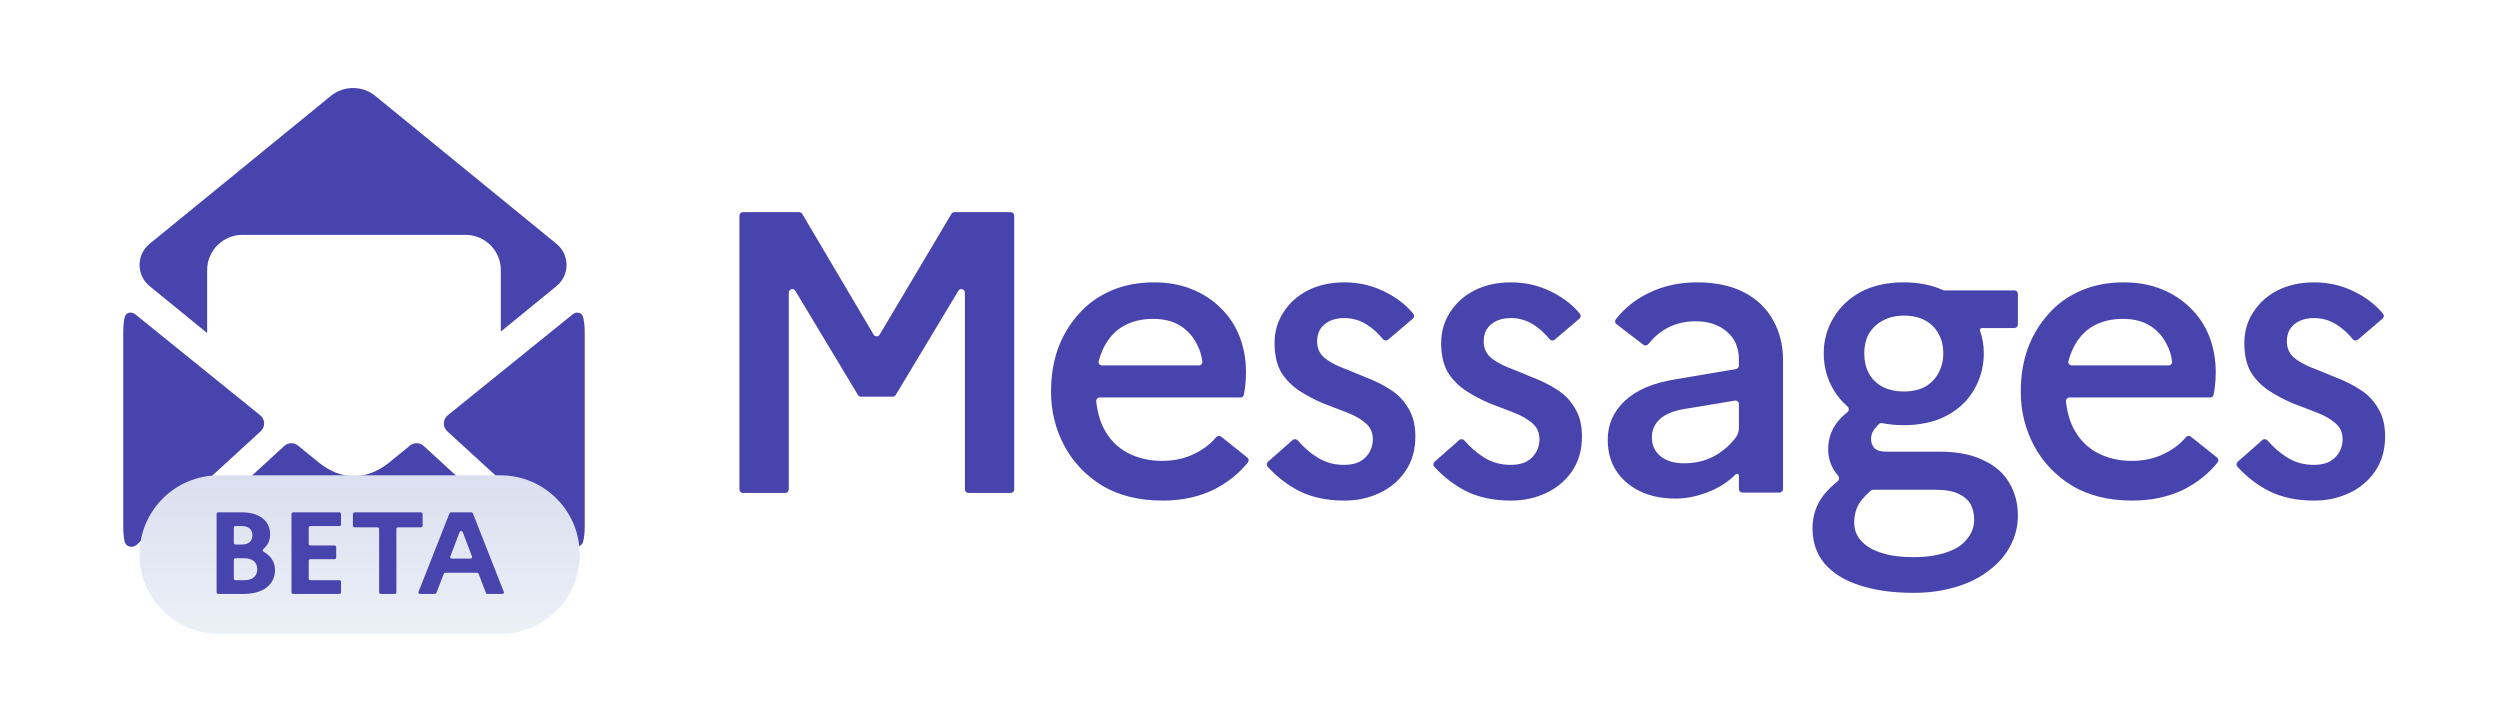
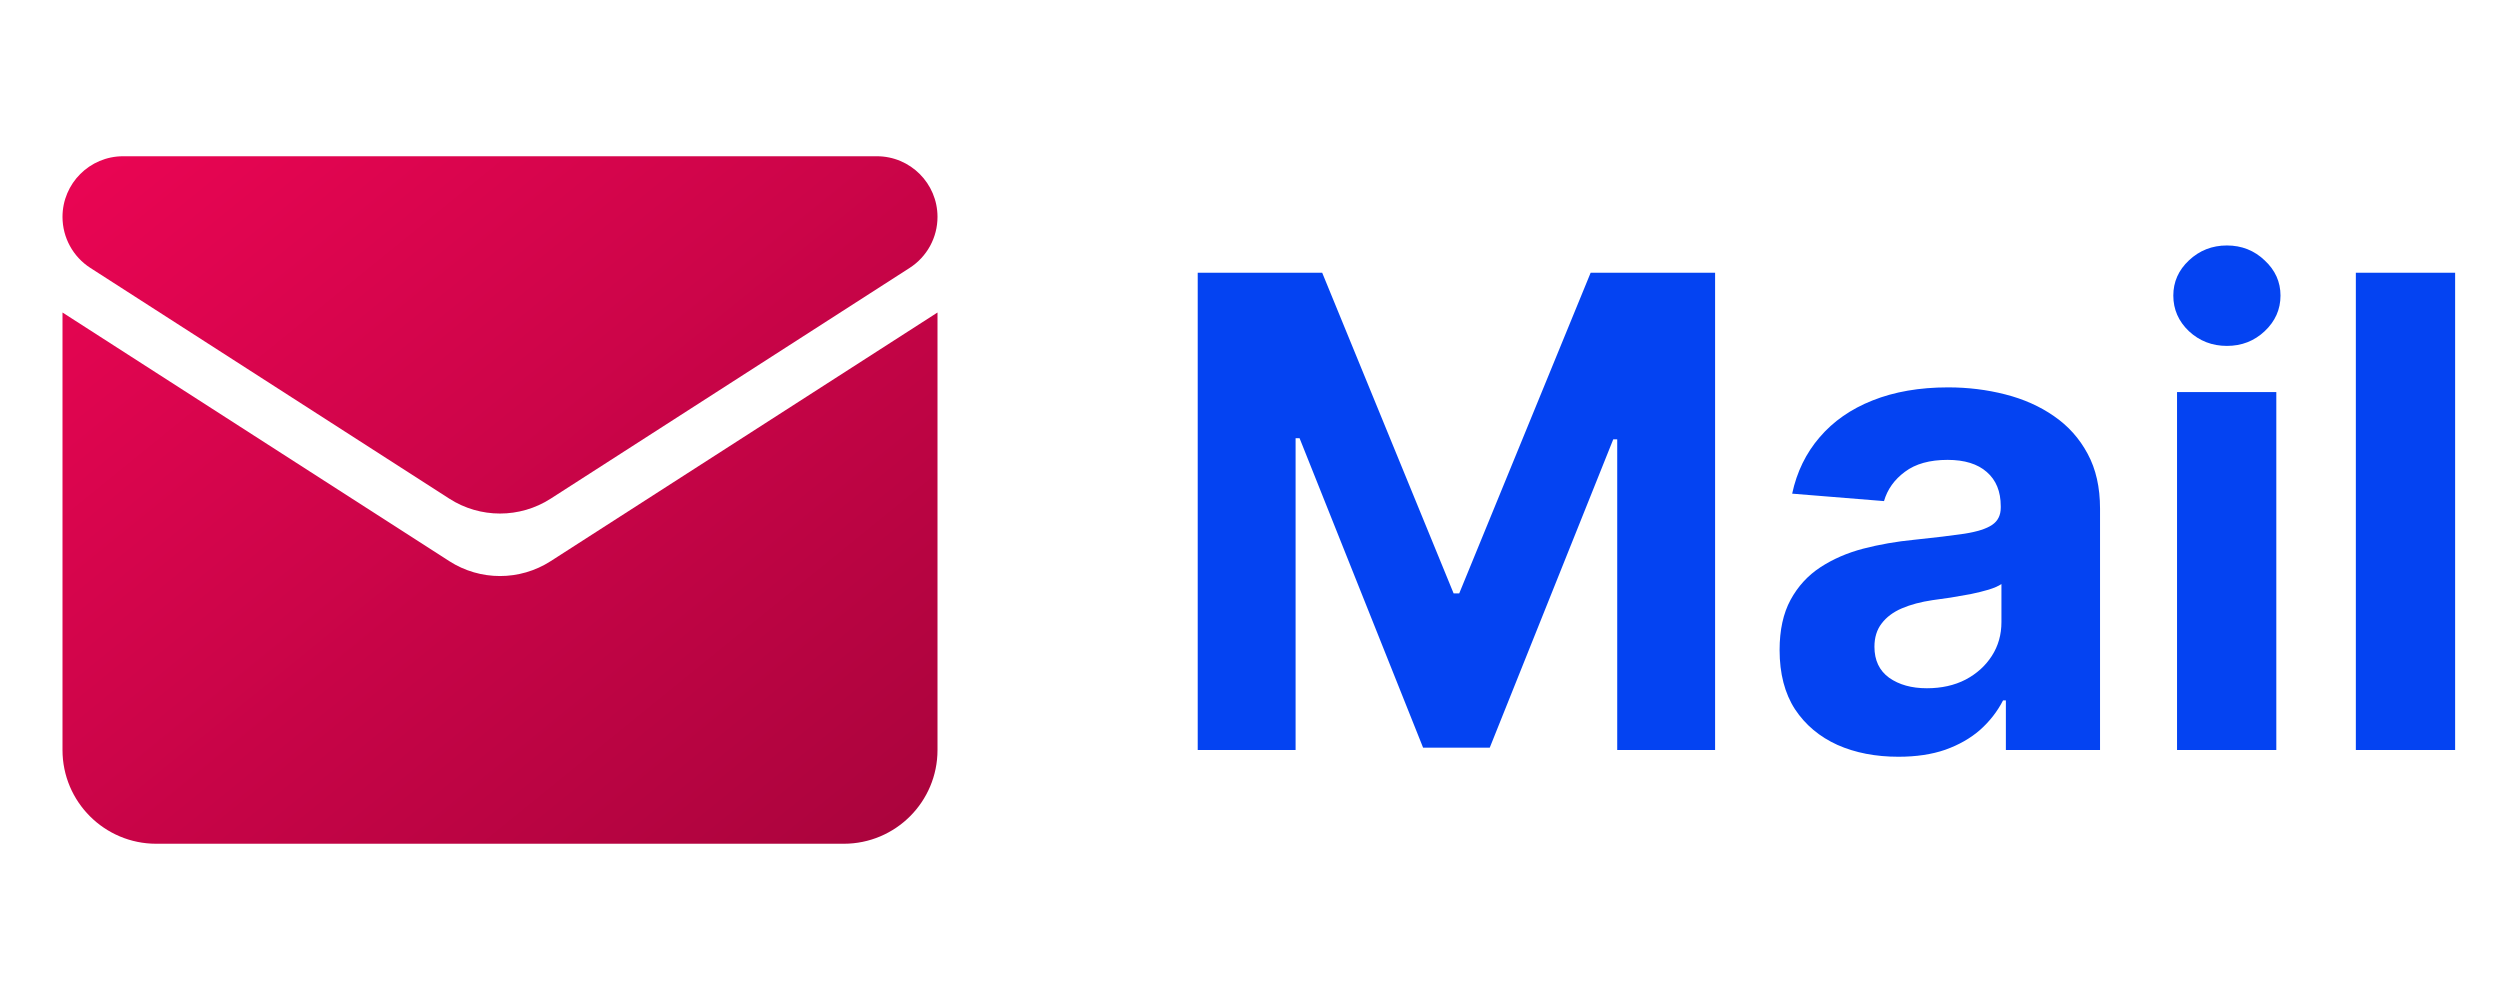
- <svg xmlns="http://www.w3.org/2000/svg" width="142" height="40" viewBox="0 0 142 40" fill="none">
-   <path d="M7.778 30.933C7.532 31.158 7.145 31.075 7.076 30.749C7.025 30.51 7 30.231 7 29.912V18.915C7 18.57 7.025 18.274 7.076 18.029C7.144 17.741 7.46 17.672 7.69 17.858L14.783 23.59C15.066 23.819 15.079 24.247 14.811 24.493L7.778 30.933ZM10.085 33C9.687 33 9.332 32.96 9.021 32.881C9 32.875 8.98 32.87 8.961 32.864C8.587 32.76 8.538 32.307 8.825 32.044L16.147 25.33C16.365 25.13 16.697 25.12 16.926 25.308L18.113 26.276C18.432 26.529 18.758 26.721 19.091 26.854C19.424 26.98 19.761 27.043 20.101 27.043C20.441 27.043 20.778 26.98 21.111 26.854C21.452 26.721 21.781 26.529 22.1 26.276L23.286 25.308C23.516 25.12 23.848 25.13 24.066 25.33L31.388 32.044C31.674 32.307 31.626 32.759 31.251 32.862C31.228 32.868 31.205 32.874 31.181 32.881C30.877 32.96 30.526 33 30.128 33H10.085ZM33.126 30.749C33.058 31.068 32.678 31.156 32.438 30.935L25.402 24.493C25.133 24.247 25.147 23.819 25.43 23.59L32.526 17.855C32.75 17.674 33.06 17.748 33.126 18.029C33.184 18.274 33.213 18.57 33.213 18.915V29.912C33.213 30.231 33.184 30.51 33.126 30.749Z" fill="#4844AD" />
-   <path d="M11.766 18.918L8.496 16.25C7.737 15.63 7.737 14.47 8.496 13.85L18.786 5.452C19.524 4.849 20.583 4.849 21.321 5.452L31.61 13.85C32.37 14.47 32.37 15.63 31.61 16.25L28.447 18.832V15.345C28.447 14.238 27.549 13.34 26.443 13.34H13.77C12.663 13.34 11.766 14.238 11.766 15.345V18.918Z" fill="#4844AD" />
-   <rect x="7.927" y="27" width="25" height="9" rx="4.5" fill="#ECF1F7" />
-   <rect x="7.927" y="27" width="25" height="9" rx="4.5" fill="url(#paint0_linear_6809_2429)" fill-opacity="0.1" />
-   <path d="M12.45 33.736C12.398 33.736 12.372 33.736 12.352 33.727C12.335 33.718 12.321 33.705 12.312 33.688C12.302 33.669 12.302 33.644 12.302 33.594V29.243C12.302 29.193 12.302 29.168 12.312 29.149C12.321 29.132 12.335 29.118 12.352 29.11C12.372 29.1 12.398 29.1 12.45 29.1H13.723C14.73 29.1 15.344 29.577 15.344 30.358C15.344 30.648 15.239 30.907 15.037 31.107C14.966 31.178 14.93 31.213 14.924 31.236C14.917 31.262 14.919 31.274 14.931 31.297C14.942 31.319 14.983 31.345 15.066 31.398C15.425 31.628 15.62 31.97 15.62 32.372C15.62 33.22 14.937 33.736 13.826 33.736H12.45ZM13.744 29.882H13.43C13.378 29.882 13.352 29.882 13.332 29.891C13.315 29.9 13.3 29.913 13.291 29.93C13.281 29.949 13.281 29.974 13.281 30.024V30.786C13.281 30.835 13.281 30.86 13.291 30.88C13.3 30.896 13.315 30.91 13.332 30.918C13.352 30.928 13.378 30.928 13.43 30.928H13.744C14.116 30.928 14.337 30.736 14.337 30.398C14.337 30.074 14.116 29.882 13.744 29.882ZM13.882 31.71H13.43C13.378 31.71 13.352 31.71 13.332 31.719C13.315 31.728 13.3 31.741 13.291 31.758C13.281 31.777 13.281 31.802 13.281 31.852V32.812C13.281 32.862 13.281 32.887 13.291 32.906C13.3 32.923 13.315 32.937 13.332 32.945C13.352 32.955 13.378 32.955 13.43 32.955H13.882C14.337 32.955 14.613 32.723 14.613 32.332C14.613 31.935 14.337 31.71 13.882 31.71Z" fill="#4844AD" />
-   <path d="M16.705 33.736C16.653 33.736 16.627 33.736 16.607 33.727C16.59 33.718 16.576 33.705 16.567 33.688C16.557 33.669 16.557 33.644 16.557 33.594V29.243C16.557 29.193 16.557 29.168 16.567 29.149C16.576 29.132 16.59 29.118 16.607 29.11C16.627 29.1 16.653 29.1 16.705 29.1H19.223C19.275 29.1 19.301 29.1 19.321 29.11C19.338 29.118 19.352 29.132 19.361 29.149C19.371 29.168 19.371 29.193 19.371 29.243V29.739C19.371 29.789 19.371 29.814 19.361 29.833C19.352 29.85 19.338 29.863 19.321 29.872C19.301 29.882 19.275 29.882 19.223 29.882H17.685C17.633 29.882 17.607 29.882 17.587 29.891C17.57 29.9 17.555 29.913 17.546 29.93C17.536 29.949 17.536 29.974 17.536 30.024V30.839C17.536 30.889 17.536 30.913 17.546 30.933C17.555 30.949 17.57 30.963 17.587 30.971C17.607 30.981 17.633 30.981 17.685 30.981H18.947C18.999 30.981 19.025 30.981 19.045 30.991C19.062 30.999 19.076 31.013 19.085 31.03C19.096 31.049 19.096 31.074 19.096 31.124V31.62C19.096 31.67 19.096 31.695 19.085 31.714C19.076 31.731 19.062 31.744 19.045 31.753C19.025 31.763 18.999 31.763 18.947 31.763H17.685C17.633 31.763 17.607 31.763 17.587 31.772C17.57 31.781 17.555 31.794 17.546 31.811C17.536 31.83 17.536 31.855 17.536 31.905V32.812C17.536 32.862 17.536 32.887 17.546 32.906C17.555 32.923 17.57 32.937 17.587 32.945C17.607 32.955 17.633 32.955 17.685 32.955H19.223C19.275 32.955 19.301 32.955 19.321 32.965C19.338 32.973 19.352 32.987 19.361 33.004C19.371 33.023 19.371 33.047 19.371 33.097V33.594C19.371 33.644 19.371 33.669 19.361 33.688C19.352 33.705 19.338 33.718 19.321 33.727C19.301 33.736 19.275 33.736 19.223 33.736H16.705Z" fill="#4844AD" />
-   <path d="M20.194 29.954C20.142 29.954 20.116 29.954 20.096 29.945C20.078 29.936 20.064 29.923 20.055 29.906C20.045 29.887 20.045 29.862 20.045 29.812V29.243C20.045 29.193 20.045 29.168 20.055 29.149C20.064 29.132 20.078 29.118 20.096 29.11C20.116 29.1 20.142 29.1 20.194 29.1H23.857C23.909 29.1 23.935 29.1 23.955 29.11C23.972 29.118 23.986 29.132 23.995 29.149C24.005 29.168 24.005 29.193 24.005 29.243V29.812C24.005 29.862 24.005 29.887 23.995 29.906C23.986 29.923 23.972 29.936 23.955 29.945C23.935 29.954 23.909 29.954 23.857 29.954H22.663C22.612 29.954 22.586 29.954 22.566 29.964C22.548 29.973 22.534 29.986 22.525 30.003C22.515 30.022 22.515 30.047 22.515 30.097V33.594C22.515 33.644 22.515 33.669 22.505 33.688C22.496 33.705 22.482 33.718 22.465 33.727C22.445 33.736 22.419 33.736 22.367 33.736H21.684C21.632 33.736 21.606 33.736 21.586 33.727C21.569 33.718 21.554 33.705 21.546 33.688C21.535 33.669 21.535 33.644 21.535 33.594V30.097C21.535 30.047 21.535 30.022 21.525 30.003C21.516 29.986 21.502 29.973 21.485 29.964C21.465 29.954 21.439 29.954 21.387 29.954H20.194Z" fill="#4844AD" />
-   <path d="M23.94 33.736C23.867 33.736 23.831 33.736 23.808 33.722C23.788 33.709 23.774 33.689 23.768 33.667C23.762 33.641 23.775 33.608 23.801 33.543L25.517 29.192C25.53 29.159 25.536 29.142 25.548 29.13C25.558 29.119 25.57 29.111 25.584 29.106C25.6 29.1 25.619 29.1 25.656 29.1H26.734C26.771 29.1 26.789 29.1 26.805 29.106C26.819 29.111 26.832 29.119 26.842 29.13C26.853 29.142 26.86 29.159 26.873 29.192L28.588 33.543C28.614 33.608 28.627 33.641 28.621 33.667C28.616 33.689 28.601 33.709 28.581 33.722C28.558 33.736 28.522 33.736 28.45 33.736H27.726C27.689 33.736 27.67 33.736 27.654 33.73C27.64 33.725 27.628 33.717 27.618 33.706C27.606 33.694 27.6 33.677 27.587 33.643L27.196 32.624C27.183 32.591 27.177 32.574 27.166 32.561C27.156 32.55 27.143 32.542 27.129 32.537C27.113 32.531 27.094 32.531 27.057 32.531H25.332C25.295 32.531 25.276 32.531 25.26 32.537C25.246 32.542 25.234 32.55 25.224 32.561C25.212 32.574 25.206 32.591 25.193 32.624L24.802 33.643C24.789 33.677 24.783 33.694 24.772 33.706C24.762 33.717 24.749 33.725 24.735 33.73C24.719 33.736 24.7 33.736 24.663 33.736H23.94ZM25.605 31.538C25.581 31.602 25.568 31.635 25.575 31.66C25.58 31.683 25.594 31.703 25.614 31.715C25.637 31.73 25.673 31.73 25.745 31.73H26.645C26.716 31.73 26.752 31.73 26.775 31.715C26.795 31.703 26.809 31.683 26.815 31.66C26.821 31.635 26.809 31.602 26.784 31.538L26.334 30.354C26.291 30.241 26.27 30.185 26.238 30.169C26.211 30.155 26.178 30.155 26.151 30.169C26.12 30.185 26.098 30.241 26.055 30.354L25.605 31.538Z" fill="#4844AD" />
-   <path fill-rule="evenodd" clip-rule="evenodd" d="M108.123 16.038C108.976 16.038 109.72 16.185 110.356 16.475C110.383 16.487 110.412 16.493 110.441 16.493H114.416C114.527 16.493 114.616 16.583 114.616 16.693V18.435C114.616 18.546 114.527 18.635 114.416 18.635H112.559C112.489 18.635 112.44 18.706 112.463 18.773C112.607 19.182 112.68 19.614 112.68 20.071C112.68 20.815 112.497 21.499 112.133 22.121C111.783 22.744 111.267 23.238 110.584 23.603C109.9 23.967 109.08 24.15 108.123 24.15C107.69 24.15 107.284 24.111 106.905 24.034C106.843 24.021 106.778 24.037 106.731 24.08C106.674 24.132 106.621 24.185 106.573 24.241C106.376 24.453 106.277 24.681 106.277 24.924C106.277 25.152 106.346 25.334 106.482 25.471C106.619 25.592 106.832 25.654 107.12 25.654H110.174C111.161 25.654 111.981 25.813 112.634 26.132C113.302 26.436 113.796 26.861 114.115 27.407C114.449 27.954 114.616 28.578 114.616 29.277C114.616 29.899 114.472 30.477 114.184 31.008C113.91 31.54 113.507 32.003 112.976 32.398C112.459 32.808 111.837 33.12 111.107 33.332C110.378 33.56 109.573 33.674 108.692 33.674C107.508 33.674 106.482 33.53 105.616 33.242C104.766 32.968 104.105 32.558 103.634 32.011C103.178 31.464 102.95 30.795 102.95 30.005C102.95 29.291 103.163 28.661 103.588 28.114C103.806 27.842 104.07 27.581 104.38 27.333C104.477 27.254 104.485 27.106 104.401 27.013C104.29 26.889 104.194 26.755 104.112 26.611C103.93 26.261 103.839 25.897 103.839 25.517C103.839 24.924 104.021 24.4 104.386 23.945C104.534 23.761 104.714 23.586 104.925 23.42C105.033 23.336 105.037 23.171 104.933 23.081C104.615 22.805 104.348 22.486 104.135 22.121C103.77 21.499 103.588 20.815 103.588 20.071C103.588 19.342 103.77 18.673 104.135 18.066C104.499 17.443 105.016 16.95 105.685 16.585C106.368 16.221 107.181 16.038 108.123 16.038ZM106.394 27.818C106.347 27.818 106.301 27.834 106.266 27.865C106.038 28.061 105.836 28.273 105.662 28.501C105.434 28.835 105.32 29.231 105.32 29.687C105.32 30.082 105.449 30.424 105.707 30.712C105.98 31.016 106.361 31.244 106.847 31.396C107.348 31.563 107.956 31.646 108.67 31.646C109.414 31.646 110.044 31.555 110.561 31.372C111.077 31.205 111.464 30.955 111.723 30.62C111.996 30.301 112.133 29.929 112.133 29.504C112.133 29.185 112.064 28.896 111.928 28.638C111.791 28.395 111.563 28.198 111.244 28.046C110.925 27.894 110.485 27.818 109.923 27.818H106.394ZM108.146 17.929C107.675 17.929 107.264 18.027 106.915 18.225C106.581 18.407 106.323 18.658 106.141 18.977C105.974 19.296 105.89 19.661 105.89 20.071C105.89 20.481 105.974 20.854 106.141 21.188C106.323 21.522 106.581 21.78 106.915 21.962C107.264 22.144 107.675 22.236 108.146 22.236C108.616 22.236 109.019 22.144 109.354 21.962C109.688 21.765 109.938 21.507 110.105 21.188C110.288 20.854 110.379 20.481 110.379 20.071C110.379 19.645 110.288 19.273 110.105 18.954C109.938 18.635 109.688 18.385 109.354 18.202C109.019 18.02 108.616 17.929 108.146 17.929Z" fill="#4844AD" />
-   <path fill-rule="evenodd" clip-rule="evenodd" d="M65.554 16.038C66.344 16.038 67.057 16.167 67.695 16.425C68.333 16.683 68.88 17.041 69.336 17.496C69.807 17.952 70.164 18.491 70.407 19.113C70.65 19.736 70.772 20.413 70.772 21.142C70.772 21.415 70.757 21.681 70.727 21.94C70.705 22.127 70.678 22.29 70.648 22.429C70.629 22.517 70.55 22.577 70.46 22.577H62.462C62.346 22.577 62.254 22.676 62.266 22.791C62.33 23.395 62.476 23.917 62.706 24.355C63.025 24.962 63.473 25.418 64.05 25.722C64.627 26.026 65.281 26.178 66.01 26.178C66.693 26.178 67.309 26.041 67.856 25.768C68.348 25.528 68.753 25.218 69.071 24.838C69.144 24.751 69.273 24.733 69.362 24.804L70.849 25.989C70.933 26.056 70.949 26.179 70.882 26.263C70.367 26.905 69.715 27.423 68.926 27.818C68.075 28.228 67.111 28.433 66.032 28.433C64.695 28.433 63.556 28.152 62.614 27.59C61.673 27.013 60.951 26.253 60.45 25.312C59.949 24.37 59.698 23.345 59.698 22.236C59.698 21.37 59.827 20.565 60.085 19.821C60.358 19.076 60.746 18.423 61.247 17.861C61.748 17.283 62.364 16.836 63.093 16.517C63.822 16.198 64.642 16.038 65.554 16.038ZM65.485 18.112C64.817 18.112 64.233 18.263 63.731 18.567C63.245 18.87 62.873 19.319 62.614 19.911C62.531 20.098 62.462 20.299 62.405 20.515C62.373 20.638 62.468 20.754 62.595 20.754H68.101C68.214 20.754 68.305 20.66 68.294 20.548C68.256 20.188 68.148 19.846 67.969 19.524C67.756 19.099 67.445 18.756 67.035 18.498C66.625 18.24 66.108 18.112 65.485 18.112Z" fill="#4844AD" />
-   <path d="M76.359 16.038C77.195 16.038 77.97 16.221 78.684 16.585C79.348 16.917 79.88 17.332 80.28 17.828C80.345 17.909 80.331 18.027 80.252 18.095L78.848 19.293C78.759 19.368 78.625 19.352 78.552 19.262C78.293 18.943 77.995 18.673 77.658 18.453C77.263 18.195 76.83 18.066 76.359 18.066C76.025 18.066 75.736 18.127 75.493 18.248C75.265 18.37 75.091 18.529 74.97 18.727C74.864 18.924 74.81 19.144 74.81 19.387C74.81 19.752 74.939 20.056 75.197 20.299C75.471 20.527 75.82 20.724 76.245 20.891C76.671 21.058 77.119 21.24 77.59 21.438C78.076 21.62 78.532 21.848 78.957 22.121C79.382 22.38 79.724 22.73 79.982 23.17C80.256 23.595 80.392 24.134 80.393 24.787C80.393 25.562 80.202 26.223 79.822 26.77C79.458 27.301 78.972 27.712 78.364 28C77.757 28.289 77.088 28.433 76.359 28.433C75.372 28.433 74.513 28.251 73.784 27.886C73.112 27.536 72.518 27.077 72.001 26.508C71.927 26.427 71.936 26.302 72.018 26.229L73.422 24.994C73.507 24.919 73.638 24.93 73.713 25.017C74.043 25.4 74.409 25.719 74.81 25.973C75.265 26.262 75.775 26.405 76.337 26.405C76.868 26.405 77.271 26.269 77.544 25.995C77.832 25.707 77.977 25.358 77.977 24.948C77.977 24.568 77.84 24.263 77.566 24.035C77.308 23.808 76.967 23.611 76.542 23.444C76.117 23.277 75.661 23.101 75.175 22.919C74.704 22.722 74.255 22.486 73.83 22.213C73.405 21.94 73.056 21.59 72.782 21.164C72.524 20.724 72.395 20.162 72.394 19.479C72.394 18.841 72.561 18.263 72.895 17.746C73.23 17.215 73.694 16.797 74.286 16.493C74.894 16.19 75.585 16.038 76.359 16.038Z" fill="#4844AD" />
-   <path d="M85.822 16.038C86.658 16.038 87.433 16.221 88.147 16.585C88.811 16.918 89.343 17.331 89.743 17.828C89.808 17.909 89.794 18.027 89.715 18.095L88.311 19.293C88.222 19.368 88.088 19.352 88.015 19.262C87.755 18.943 87.458 18.673 87.121 18.453C86.726 18.195 86.293 18.066 85.822 18.066C85.488 18.066 85.2 18.127 84.957 18.248C84.729 18.37 84.554 18.529 84.433 18.727C84.326 18.924 84.273 19.144 84.273 19.387C84.273 19.752 84.402 20.056 84.66 20.299C84.933 20.527 85.283 20.724 85.708 20.891C86.133 21.058 86.582 21.24 87.053 21.438C87.539 21.62 87.995 21.848 88.42 22.121C88.845 22.38 89.187 22.73 89.445 23.17C89.719 23.595 89.855 24.134 89.856 24.787C89.856 25.562 89.666 26.223 89.286 26.77C88.922 27.301 88.435 27.712 87.827 28C87.22 28.289 86.551 28.433 85.822 28.433C84.835 28.433 83.977 28.25 83.248 27.886C82.576 27.536 81.982 27.077 81.465 26.508C81.391 26.427 81.4 26.302 81.482 26.229L82.886 24.994C82.971 24.919 83.102 24.93 83.177 25.017C83.507 25.4 83.873 25.719 84.273 25.973C84.729 26.261 85.238 26.405 85.8 26.405C86.331 26.405 86.733 26.269 87.007 25.995C87.295 25.707 87.44 25.358 87.44 24.948C87.44 24.568 87.304 24.263 87.03 24.035C86.772 23.808 86.43 23.611 86.005 23.444C85.58 23.276 85.124 23.102 84.638 22.919C84.167 22.722 83.718 22.487 83.293 22.213C82.868 21.94 82.519 21.59 82.245 21.164C81.987 20.724 81.858 20.162 81.857 19.479C81.857 18.841 82.025 18.263 82.359 17.746C82.694 17.215 83.157 16.797 83.749 16.493C84.357 16.19 85.048 16.038 85.822 16.038Z" fill="#4844AD" />
-   <path fill-rule="evenodd" clip-rule="evenodd" d="M120.636 16.038C121.426 16.038 122.139 16.167 122.777 16.425C123.415 16.683 123.962 17.041 124.418 17.496C124.889 17.952 125.246 18.491 125.489 19.113C125.732 19.736 125.854 20.413 125.854 21.142C125.854 21.415 125.838 21.681 125.808 21.94C125.786 22.127 125.76 22.29 125.73 22.429C125.711 22.517 125.632 22.577 125.542 22.577H117.544C117.428 22.577 117.336 22.676 117.348 22.791C117.412 23.395 117.557 23.917 117.787 24.355C118.106 24.962 118.555 25.418 119.132 25.722C119.709 26.026 120.363 26.178 121.092 26.178C121.775 26.178 122.39 26.041 122.937 25.768C123.429 25.528 123.835 25.218 124.153 24.838C124.226 24.751 124.355 24.733 124.444 24.804L125.93 25.989C126.014 26.056 126.03 26.178 125.963 26.263C125.448 26.905 124.797 27.423 124.008 27.818C123.157 28.228 122.193 28.433 121.114 28.433C119.777 28.433 118.638 28.152 117.696 27.59C116.755 27.013 116.033 26.254 115.531 25.312C115.03 24.37 114.779 23.345 114.779 22.236C114.779 21.37 114.909 20.565 115.167 19.821C115.44 19.076 115.828 18.423 116.329 17.861C116.83 17.283 117.446 16.836 118.175 16.517C118.904 16.198 119.724 16.038 120.636 16.038ZM120.567 18.112C119.899 18.112 119.314 18.263 118.812 18.567C118.326 18.87 117.955 19.319 117.696 19.911C117.613 20.098 117.543 20.299 117.487 20.515C117.455 20.638 117.551 20.754 117.677 20.754H123.183C123.296 20.754 123.387 20.66 123.376 20.548C123.338 20.188 123.23 19.846 123.051 19.524C122.838 19.099 122.526 18.756 122.116 18.498C121.706 18.24 121.19 18.112 120.567 18.112Z" fill="#4844AD" />
-   <path d="M131.441 16.038C132.277 16.038 133.052 16.221 133.766 16.585C134.43 16.917 134.961 17.332 135.361 17.828C135.426 17.909 135.412 18.027 135.333 18.095L133.93 19.293C133.841 19.368 133.707 19.352 133.634 19.262C133.375 18.943 133.077 18.673 132.74 18.453C132.345 18.195 131.912 18.066 131.441 18.066C131.107 18.066 130.818 18.127 130.575 18.248C130.347 18.37 130.172 18.529 130.051 18.727C129.945 18.924 129.892 19.144 129.892 19.387C129.892 19.752 130.021 20.056 130.279 20.299C130.553 20.527 130.902 20.724 131.327 20.891C131.752 21.058 132.201 21.24 132.672 21.438C133.158 21.62 133.614 21.848 134.039 22.121C134.464 22.38 134.805 22.73 135.063 23.17C135.337 23.595 135.474 24.134 135.474 24.787C135.474 25.562 135.284 26.223 134.904 26.77C134.54 27.301 134.054 27.712 133.446 28C132.839 28.289 132.17 28.433 131.441 28.433C130.454 28.433 129.595 28.251 128.866 27.886C128.194 27.536 127.6 27.077 127.083 26.508C127.009 26.427 127.018 26.302 127.1 26.229L128.504 24.994C128.589 24.919 128.721 24.93 128.795 25.017C129.125 25.4 129.491 25.719 129.892 25.973C130.347 26.261 130.856 26.405 131.418 26.405C131.95 26.405 132.353 26.269 132.626 25.995C132.914 25.707 133.058 25.358 133.059 24.948C133.059 24.568 132.922 24.263 132.648 24.035C132.39 23.808 132.048 23.611 131.623 23.444C131.198 23.276 130.742 23.102 130.256 22.919C129.785 22.722 129.337 22.486 128.912 22.213C128.487 21.94 128.137 21.59 127.863 21.164C127.605 20.724 127.477 20.162 127.477 19.479C127.477 18.841 127.643 18.263 127.978 17.746C128.312 17.215 128.775 16.797 129.367 16.493C129.975 16.19 130.667 16.038 131.441 16.038Z" fill="#4844AD" />
-   <path fill-rule="evenodd" clip-rule="evenodd" d="M96.4 16.038C97.448 16.038 98.337 16.228 99.066 16.608C99.796 16.987 100.342 17.512 100.707 18.18C101.087 18.848 101.276 19.6 101.276 20.436V27.778C101.276 27.888 101.187 27.978 101.076 27.978H98.971C98.86 27.978 98.77 27.888 98.77 27.778V27.018C98.77 26.923 98.648 26.878 98.582 26.946C98.481 27.051 98.368 27.152 98.246 27.248C97.836 27.582 97.357 27.84 96.811 28.023C96.264 28.22 95.71 28.32 95.147 28.32C94.023 28.32 93.105 28.015 92.391 27.407C91.677 26.8 91.319 25.988 91.319 24.97C91.319 24.104 91.646 23.368 92.299 22.76C92.952 22.152 93.895 21.75 95.125 21.552L98.604 20.961C98.7 20.945 98.77 20.861 98.77 20.764V20.436C98.77 19.752 98.543 19.22 98.087 18.84C97.631 18.445 97.039 18.248 96.31 18.248C95.717 18.248 95.177 18.377 94.691 18.635C94.28 18.861 93.927 19.162 93.631 19.539C93.561 19.628 93.431 19.649 93.341 19.579L91.815 18.411C91.729 18.345 91.711 18.223 91.777 18.138C92.262 17.513 92.877 17.019 93.621 16.654C94.441 16.244 95.368 16.038 96.4 16.038ZM95.763 23.215C95.079 23.321 94.585 23.519 94.281 23.808C93.978 24.081 93.826 24.43 93.826 24.856C93.826 25.281 93.986 25.631 94.305 25.904C94.639 26.178 95.087 26.315 95.648 26.315C96.347 26.315 96.963 26.155 97.494 25.836C97.931 25.574 98.3 25.24 98.603 24.834C98.718 24.681 98.77 24.491 98.77 24.3V22.953C98.77 22.829 98.66 22.735 98.538 22.756L95.763 23.215Z" fill="#4844AD" />
-   <path d="M49.621 19.006C49.699 19.137 49.888 19.137 49.965 19.006L54.041 12.148C54.078 12.087 54.143 12.05 54.213 12.05H57.408C57.519 12.05 57.608 12.14 57.608 12.25V27.8C57.608 27.911 57.519 28 57.408 28H55.006C54.895 28 54.806 27.911 54.806 27.8V16.621C54.806 16.419 54.539 16.345 54.434 16.518L50.877 22.435C50.84 22.495 50.775 22.532 50.705 22.532H48.903C48.833 22.532 48.768 22.495 48.732 22.435L45.174 16.518C45.07 16.345 44.803 16.419 44.803 16.621V27.8C44.803 27.911 44.713 28 44.603 28H42.2C42.09 28 42 27.911 42 27.8V12.25C42 12.14 42.09 12.05 42.2 12.05H45.395C45.465 12.05 45.531 12.087 45.567 12.148L49.621 19.006Z" fill="#4844AD" />
+ <svg xmlns="http://www.w3.org/2000/svg" width="80" height="32" viewBox="0 0 80 32" fill="none">
+   <path d="M38.327 8.727H42.31L46.516 18.989H46.695L50.901 8.727H54.883V24H51.751V14.059H51.624L47.672 23.925H45.539L41.586 14.022H41.459V24H38.327V8.727ZM60.75 24.216C60.019 24.216 59.368 24.09 58.796 23.836C58.224 23.577 57.772 23.197 57.439 22.695C57.111 22.188 56.947 21.556 56.947 20.801C56.947 20.164 57.063 19.63 57.297 19.197C57.531 18.765 57.849 18.417 58.252 18.153C58.654 17.89 59.112 17.691 59.624 17.557C60.141 17.423 60.683 17.328 61.25 17.273C61.916 17.204 62.453 17.139 62.86 17.079C63.268 17.015 63.564 16.921 63.748 16.796C63.932 16.672 64.024 16.488 64.024 16.244V16.2C64.024 15.727 63.875 15.362 63.576 15.103C63.283 14.845 62.865 14.716 62.323 14.716C61.752 14.716 61.297 14.842 60.959 15.096C60.621 15.345 60.397 15.658 60.288 16.035L57.349 15.797C57.498 15.101 57.792 14.499 58.229 13.992C58.667 13.48 59.231 13.087 59.922 12.814C60.618 12.536 61.424 12.396 62.338 12.396C62.975 12.396 63.584 12.471 64.165 12.62C64.752 12.769 65.272 13 65.724 13.314C66.181 13.627 66.542 14.03 66.805 14.522C67.069 15.009 67.201 15.593 67.201 16.274V24H64.188V22.412H64.098C63.914 22.77 63.668 23.085 63.36 23.359C63.052 23.627 62.681 23.838 62.249 23.992C61.816 24.142 61.317 24.216 60.75 24.216ZM61.66 22.024C62.127 22.024 62.54 21.932 62.898 21.748C63.256 21.559 63.536 21.305 63.74 20.987C63.944 20.669 64.046 20.309 64.046 19.906V18.69C63.947 18.755 63.81 18.815 63.636 18.869C63.467 18.919 63.276 18.966 63.062 19.011C62.848 19.051 62.634 19.088 62.42 19.123C62.207 19.153 62.013 19.18 61.839 19.205C61.466 19.26 61.14 19.347 60.862 19.466C60.583 19.585 60.367 19.747 60.213 19.951C60.059 20.149 59.982 20.398 59.982 20.696C59.982 21.129 60.138 21.459 60.452 21.688C60.77 21.912 61.172 22.024 61.66 22.024ZM69.665 24V12.546H72.842V24H69.665ZM71.261 11.069C70.789 11.069 70.384 10.912 70.046 10.599C69.712 10.281 69.546 9.901 69.546 9.458C69.546 9.021 69.712 8.645 70.046 8.332C70.384 8.014 70.789 7.855 71.261 7.855C71.733 7.855 72.136 8.014 72.469 8.332C72.807 8.645 72.976 9.021 72.976 9.458C72.976 9.901 72.807 10.281 72.469 10.599C72.136 10.912 71.733 11.069 71.261 11.069ZM78.564 8.727V24H75.387V8.727H78.564Z" fill="#0443F2" />
+   <path d="M30 24C30 25.657 28.657 27 27 27H5C3.343 27 2 25.657 2 24V10L14.378 17.957C15.366 18.592 16.634 18.592 17.622 17.957L30 10V24Z" fill="url(#paint0_linear_89_52)" />
+   <path d="M28.059 5C29.131 5 30 5.869 30 6.941C30 7.601 29.664 8.216 29.109 8.573L17.622 15.957C16.634 16.592 15.366 16.592 14.378 15.957L2.891 8.573C2.336 8.216 2 7.601 2 6.941C2 5.869 2.869 5 3.941 5H28.059Z" fill="url(#paint1_linear_89_52)" />
  <defs>
-     <linearGradient id="paint0_linear_6809_2429" x1="20.427" y1="27" x2="20.427" y2="36" gradientUnits="userSpaceOnUse">
-       <stop stop-color="#4844AD" />
-       <stop offset="1" stop-color="#ECF1F7" />
+     <linearGradient id="paint0_linear_89_52" x1="2.667" y1="5.333" x2="23.552" y2="31.032" gradientUnits="userSpaceOnUse">
+       <stop stop-color="#E90553" />
+       <stop offset="1" stop-color="#AB043D" />
+     </linearGradient>
+     <linearGradient id="paint1_linear_89_52" x1="2.667" y1="5.333" x2="23.552" y2="31.032" gradientUnits="userSpaceOnUse">
+       <stop stop-color="#E90553" />
+       <stop offset="1" stop-color="#AB043D" />
    </linearGradient>
  </defs>
</svg>
